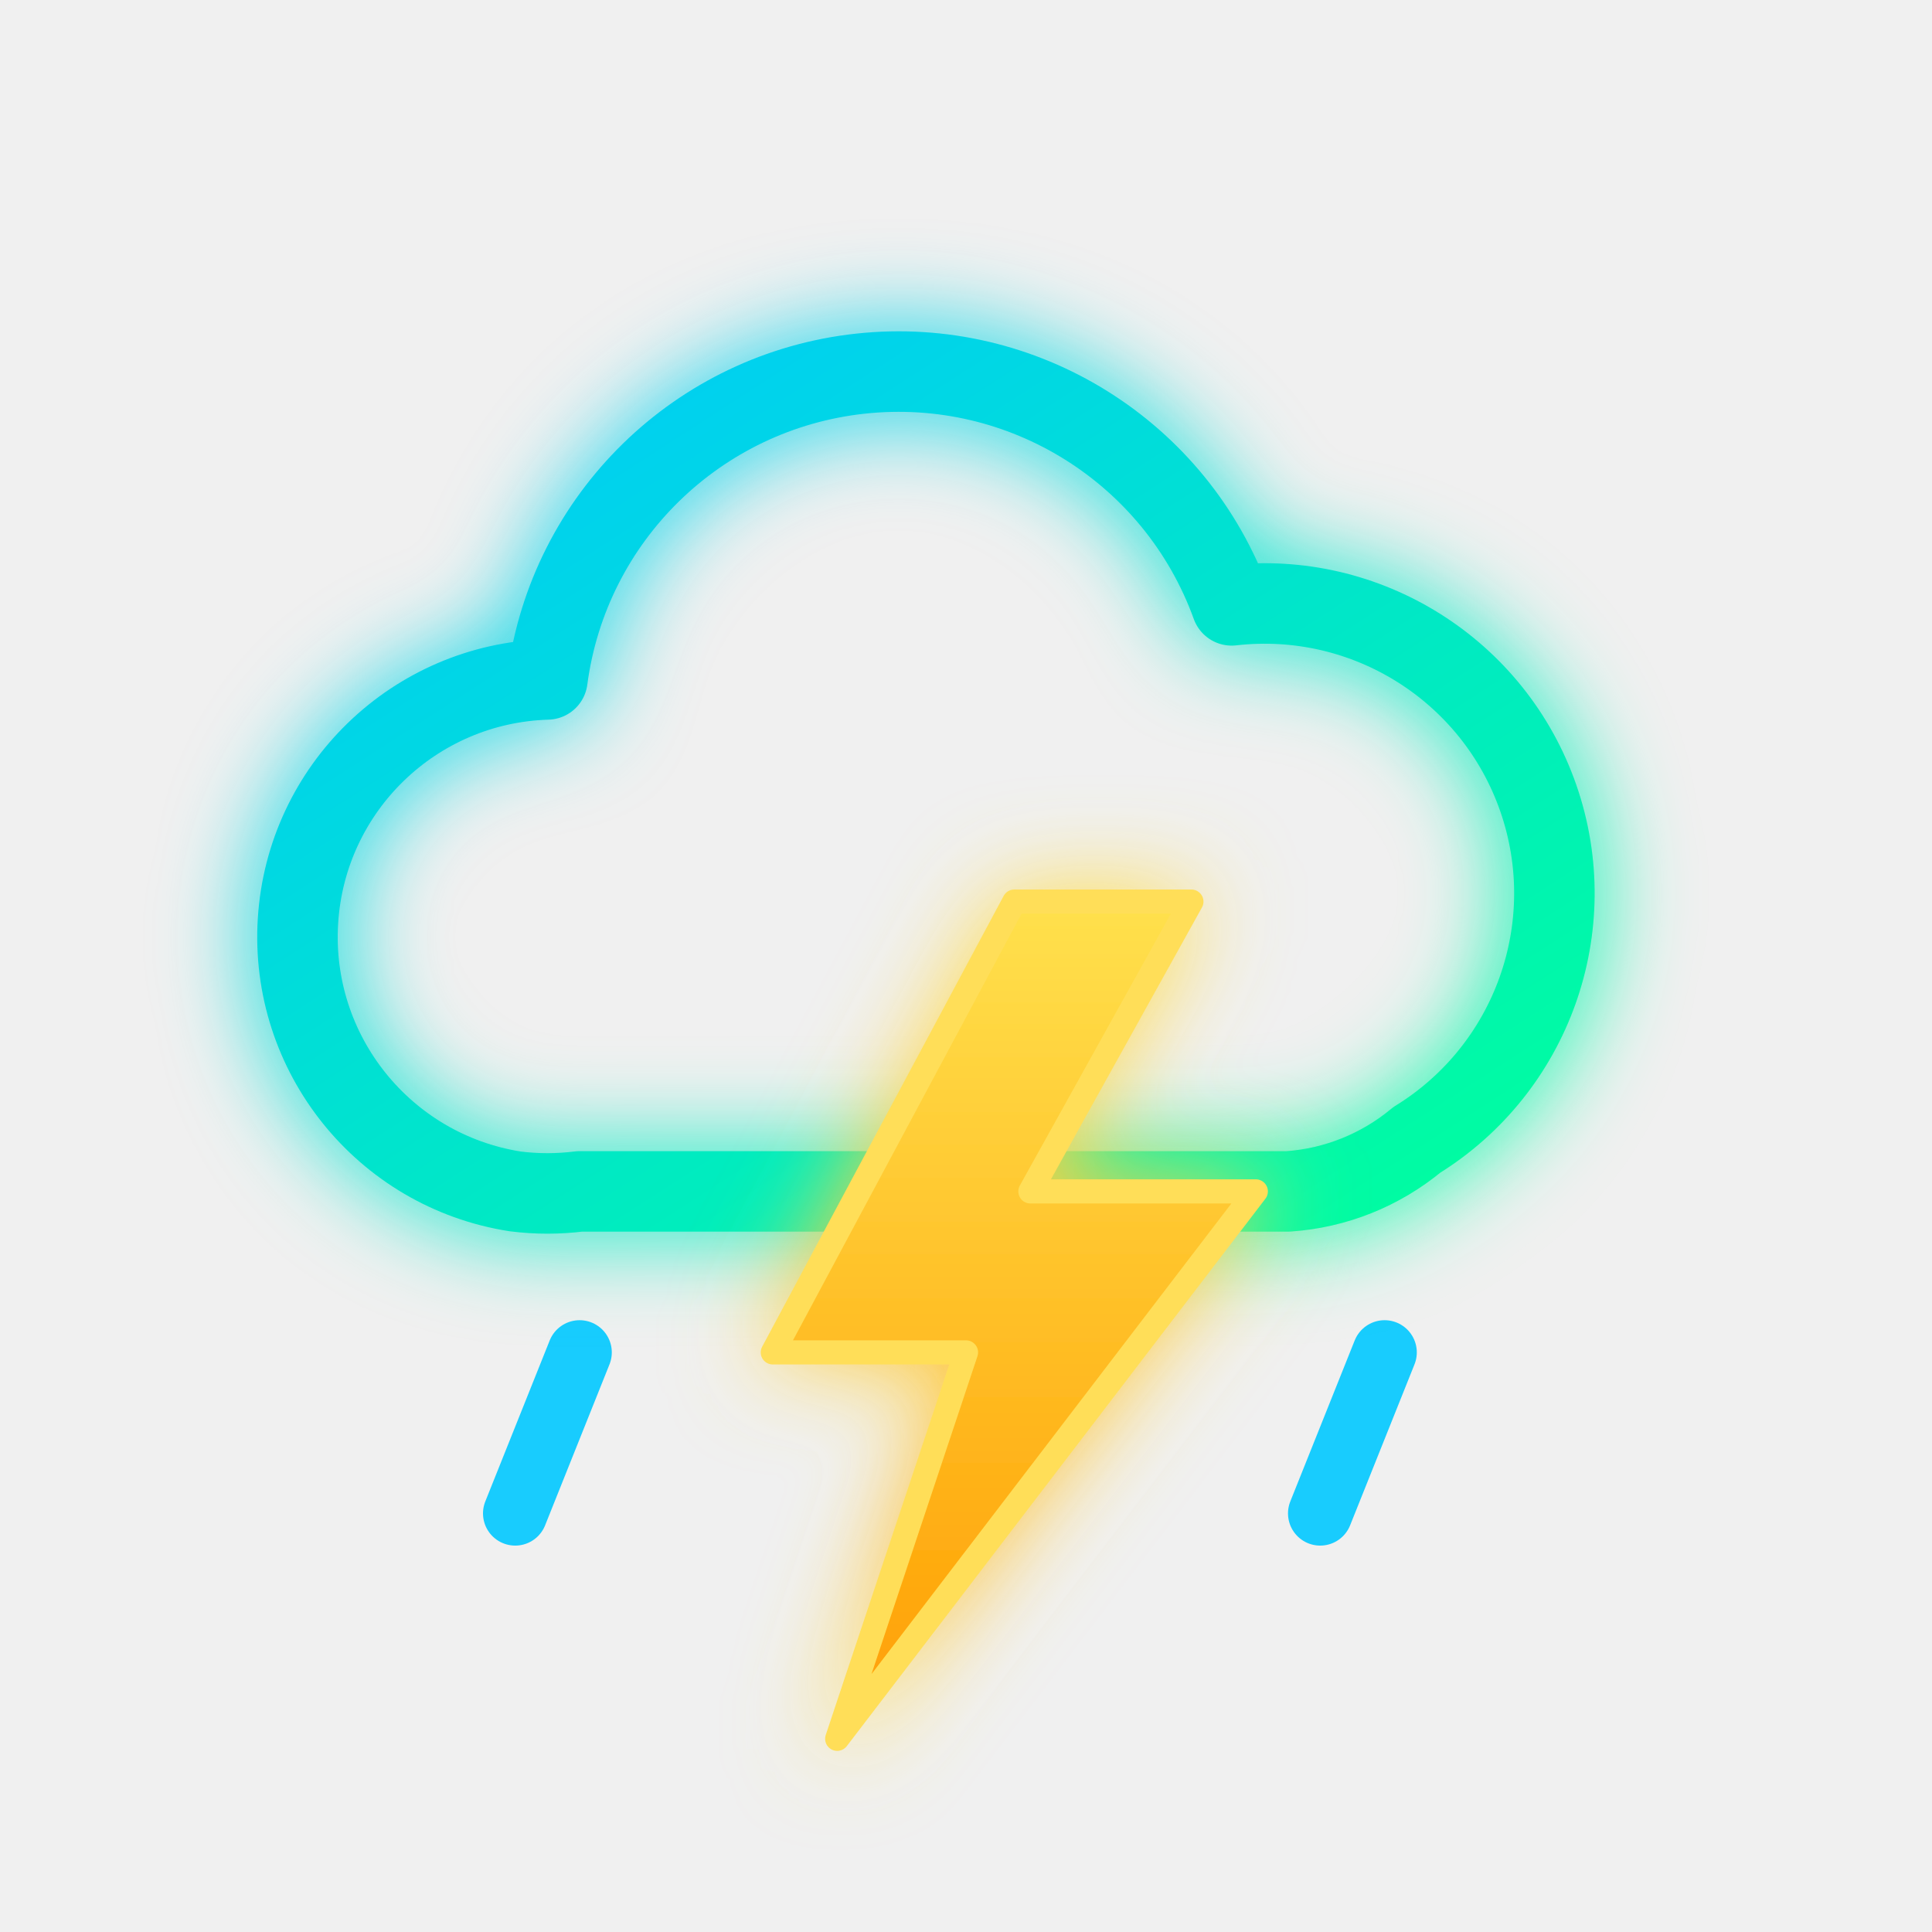
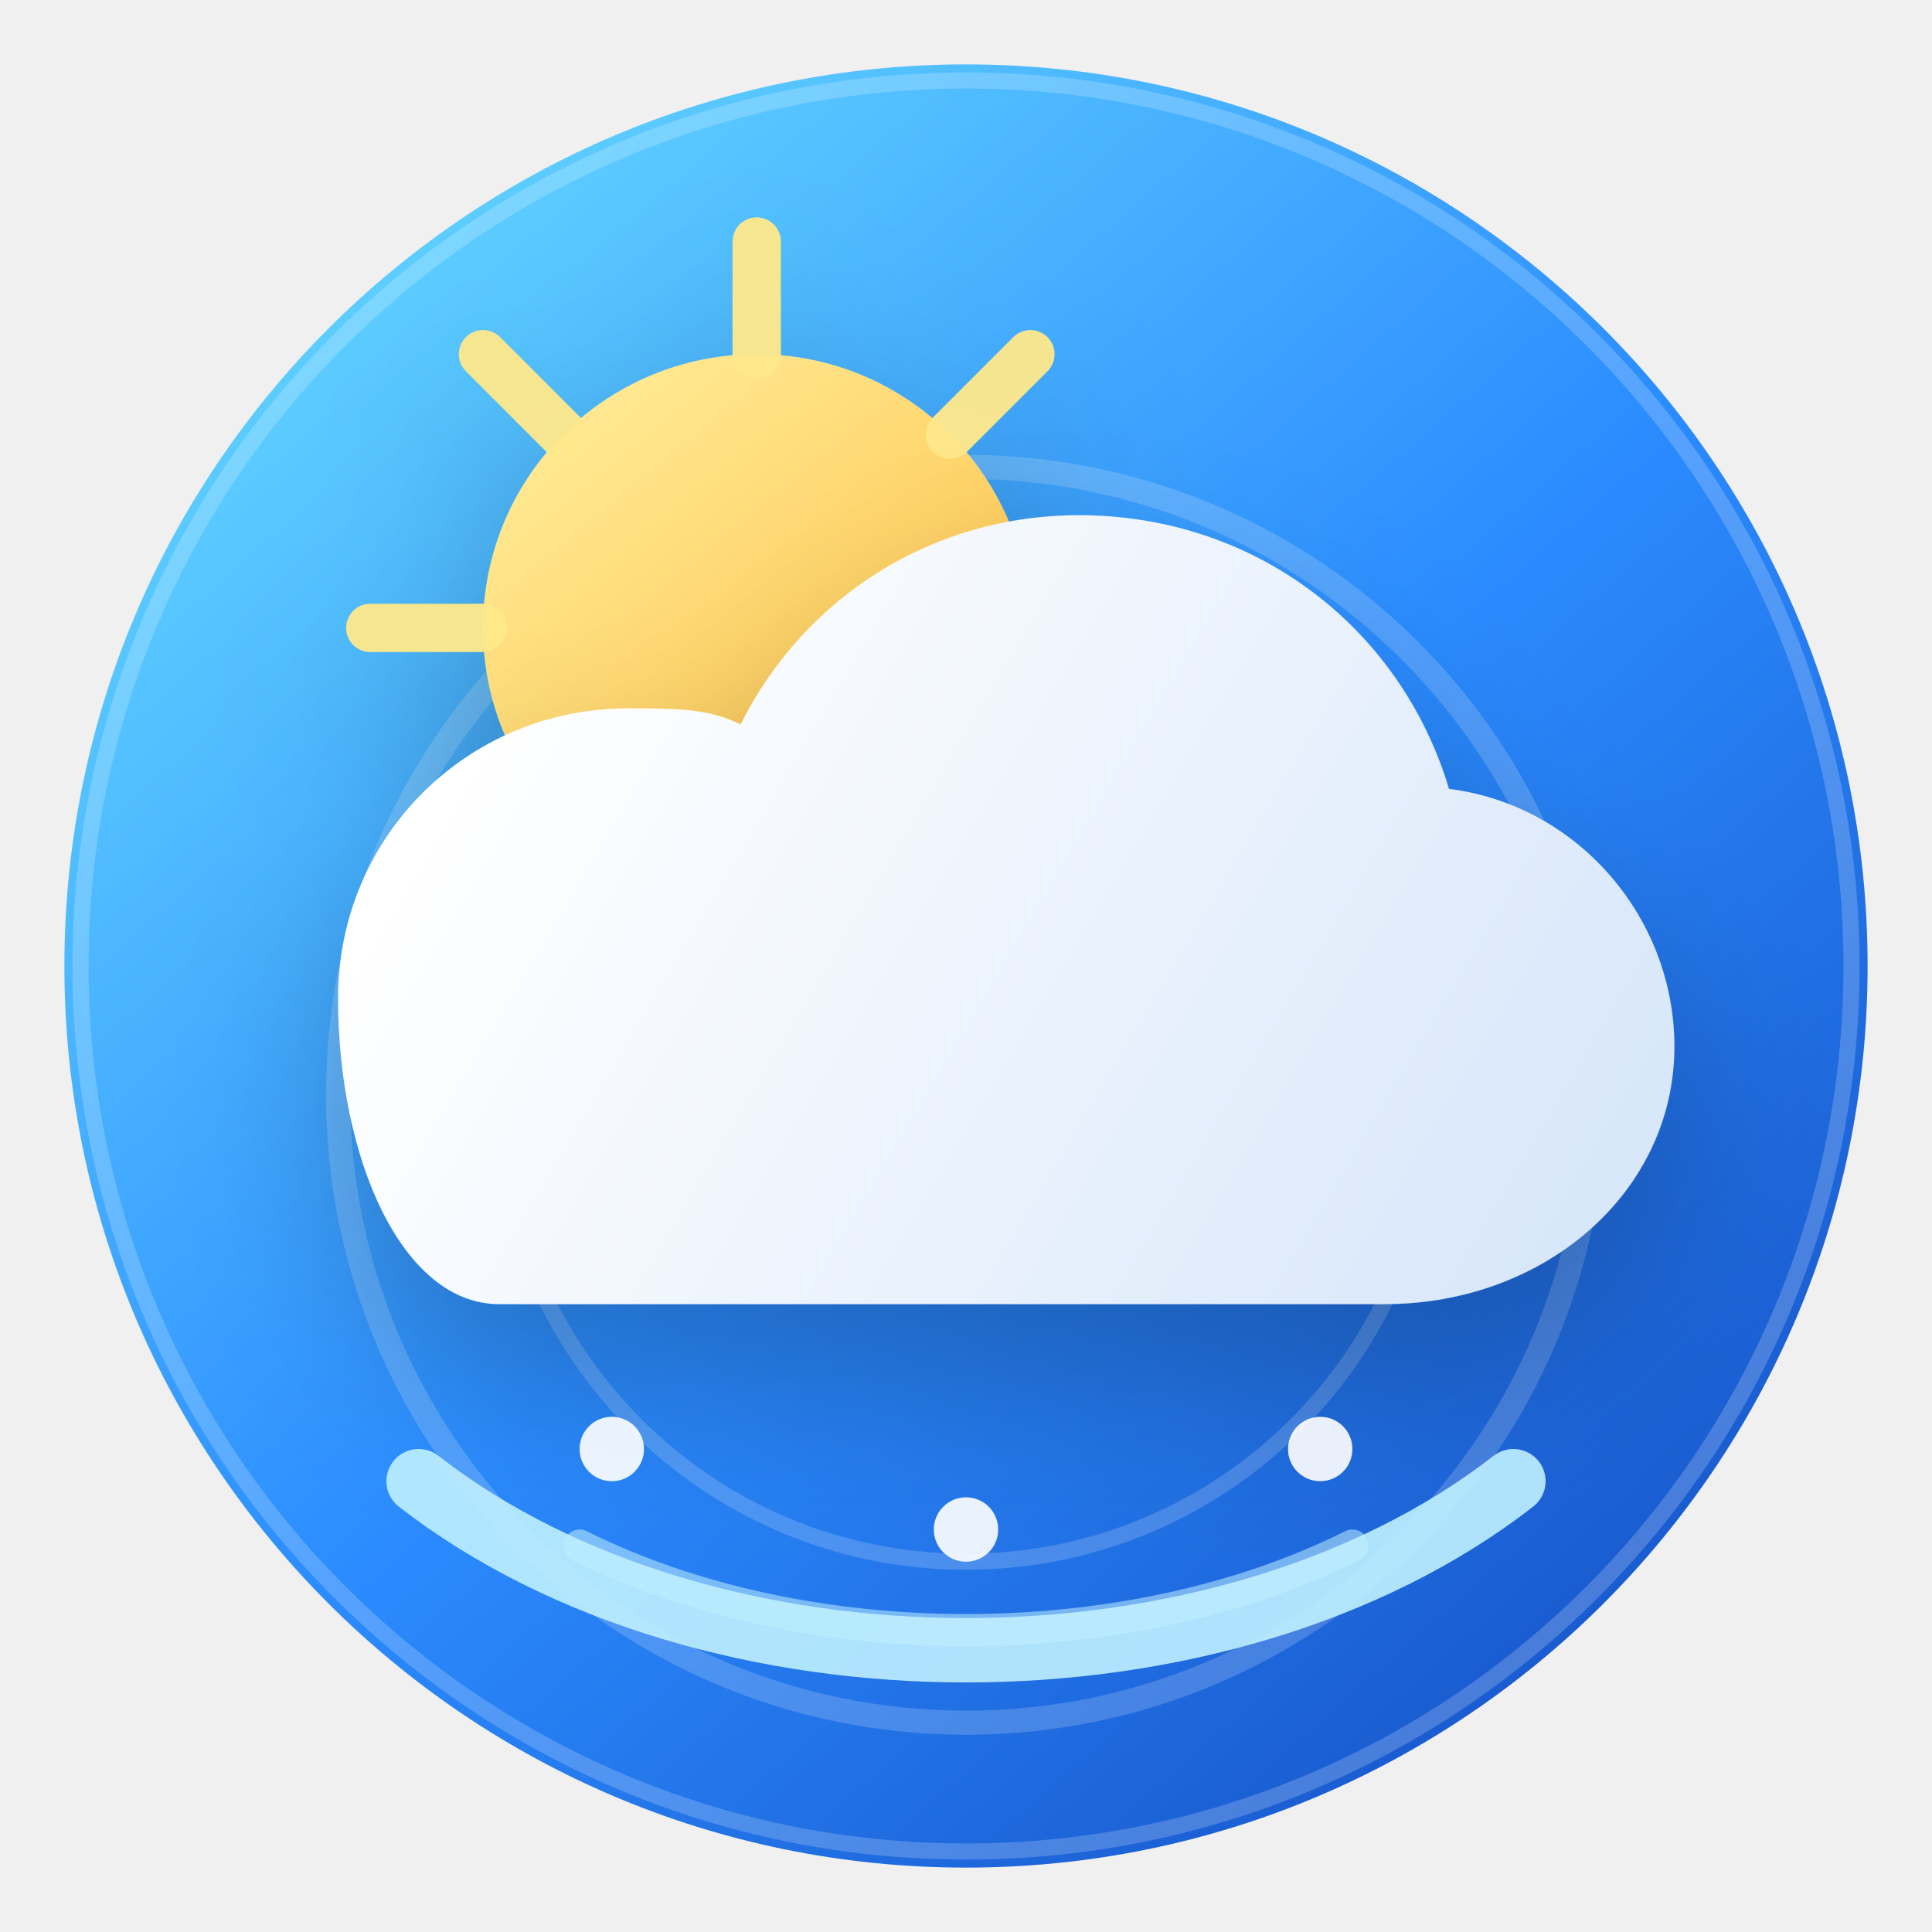
- <svg xmlns="http://www.w3.org/2000/svg" viewBox="0 0 120 120" width="120" height="120">
+ <svg xmlns="http://www.w3.org/2000/svg" viewBox="0 0 120 120" width="120" height="120" role="img" aria-labelledby="title desc">
  <defs>
-     <linearGradient id="cloudGrad" x1="0" y1="0" x2="1" y2="1">
-       <stop offset="0%" stop-color="#00c8ff" />
-       <stop offset="100%" stop-color="#00ff9d" />
+     <linearGradient id="sky" x1="16" y1="10" x2="104" y2="110" gradientUnits="userSpaceOnUse">
+       <stop offset="0" stop-color="#66D9FF" />
+       <stop offset="0.52" stop-color="#2B8CFF" />
+       <stop offset="1" stop-color="#1652C7" />
    </linearGradient>
-     <linearGradient id="boltGrad" x1="0" y1="0" x2="0" y2="1">
-       <stop offset="0%" stop-color="#ffe14d" />
-       <stop offset="100%" stop-color="#ff9d00" />
+     <linearGradient id="sun" x1="30" y1="18" x2="58" y2="52" gradientUnits="userSpaceOnUse">
+       <stop offset="0" stop-color="#FFF4A8" />
+       <stop offset="1" stop-color="#FFC247" />
    </linearGradient>
-     <filter id="glow" x="-40%" y="-40%" width="180%" height="180%">
-       <feGaussianBlur stdDeviation="3" result="blur" />
-       <feMerge>
-         <feMergeNode in="blur" />
-         <feMergeNode in="SourceGraphic" />
-       </feMerge>
+     <linearGradient id="cloud" x1="28" y1="48" x2="92" y2="86" gradientUnits="userSpaceOnUse">
+       <stop offset="0" stop-color="#FFFFFF" />
+       <stop offset="1" stop-color="#D8E7FA" />
+     </linearGradient>
+     <filter id="shadow" x="-30%" y="-30%" width="160%" height="170%">
+       <feDropShadow dx="0" dy="5" stdDeviation="5" flood-opacity=".22" />
+     </filter>
+     <filter id="soft" x="-50%" y="-50%" width="200%" height="200%">
+       <feGaussianBlur stdDeviation="1.5" />
    </filter>
  </defs>
-   <g filter="url(#glow)">
-     <path d="M32 74              a16 16 0 0 1 2 -31.8              a22 22 0 0 1 42.5 -4.6              a18 18 0 0 1 11.5 33.2              a14 14 0 0 1 -8 3.2              H36              a16 16 0 0 1 -4 0 Z" fill="none" stroke="url(#cloudGrad)" stroke-width="5" stroke-linecap="round" stroke-linejoin="round" />
+   <circle cx="60" cy="60" r="56" fill="url(#sky)" />
+   <g fill="none" stroke="#FFFFFF" stroke-linecap="round" opacity=".18">
+     <circle cx="60" cy="68" r="39" stroke-width="1.5" />
+     <circle cx="60" cy="68" r="29" stroke-width="1" />
  </g>
-   <g filter="url(#glow)">
-     <path d="M63 56 L48 84 L60 84 L52 108 L78 74 L64 74 L74 56 Z" fill="url(#boltGrad)" stroke="#ffde59" stroke-width="1.5" stroke-linejoin="round" />
+   <g filter="url(#shadow)">
+     <circle cx="47" cy="39" r="17" fill="url(#sun)" />
+     <g stroke="#FFE88A" stroke-width="3" stroke-linecap="round" opacity=".95">
+       <path d="M47 15v7M47 56v7M23 39h7M64 39h7M30 22l5 5M59 51l5 5M64 22l-5 5M35 51l-5 5" />
+     </g>
  </g>
-   <g stroke="#00c8ff" stroke-width="4" stroke-linecap="round" opacity="0.9">
-     <line x1="36" y1="84" x2="32" y2="94" />
-     <line x1="86" y1="84" x2="82" y2="94" />
+   <g filter="url(#shadow)">
+     <path d="M31 81h55c10 0 18-7 18-16 0-8-6-15-14-16-3-10-12-17-23-17-9 0-17 5-21 13-2-1-4-1-7-1-10 0-18 8-18 18 0 10 4 19 10 19Z" fill="url(#cloud)" />
  </g>
+   <g fill="none" stroke="#BFEFFF" stroke-linecap="round">
+     <path d="M26 92c18 14 50 14 68 0" stroke-width="4" opacity=".9" />
+     <path d="M36 96c14 7 34 7 48 0" stroke-width="2" opacity=".55" />
+   </g>
+   <g fill="#FFFFFF" opacity=".9">
+     <circle cx="38" cy="90" r="2" />
+     <circle cx="60" cy="95" r="2" />
+     <circle cx="82" cy="90" r="2" />
+   </g>
+   <circle cx="60" cy="60" r="55" fill="none" stroke="#FFFFFF" stroke-opacity=".2" stroke-width="1" />
</svg>
